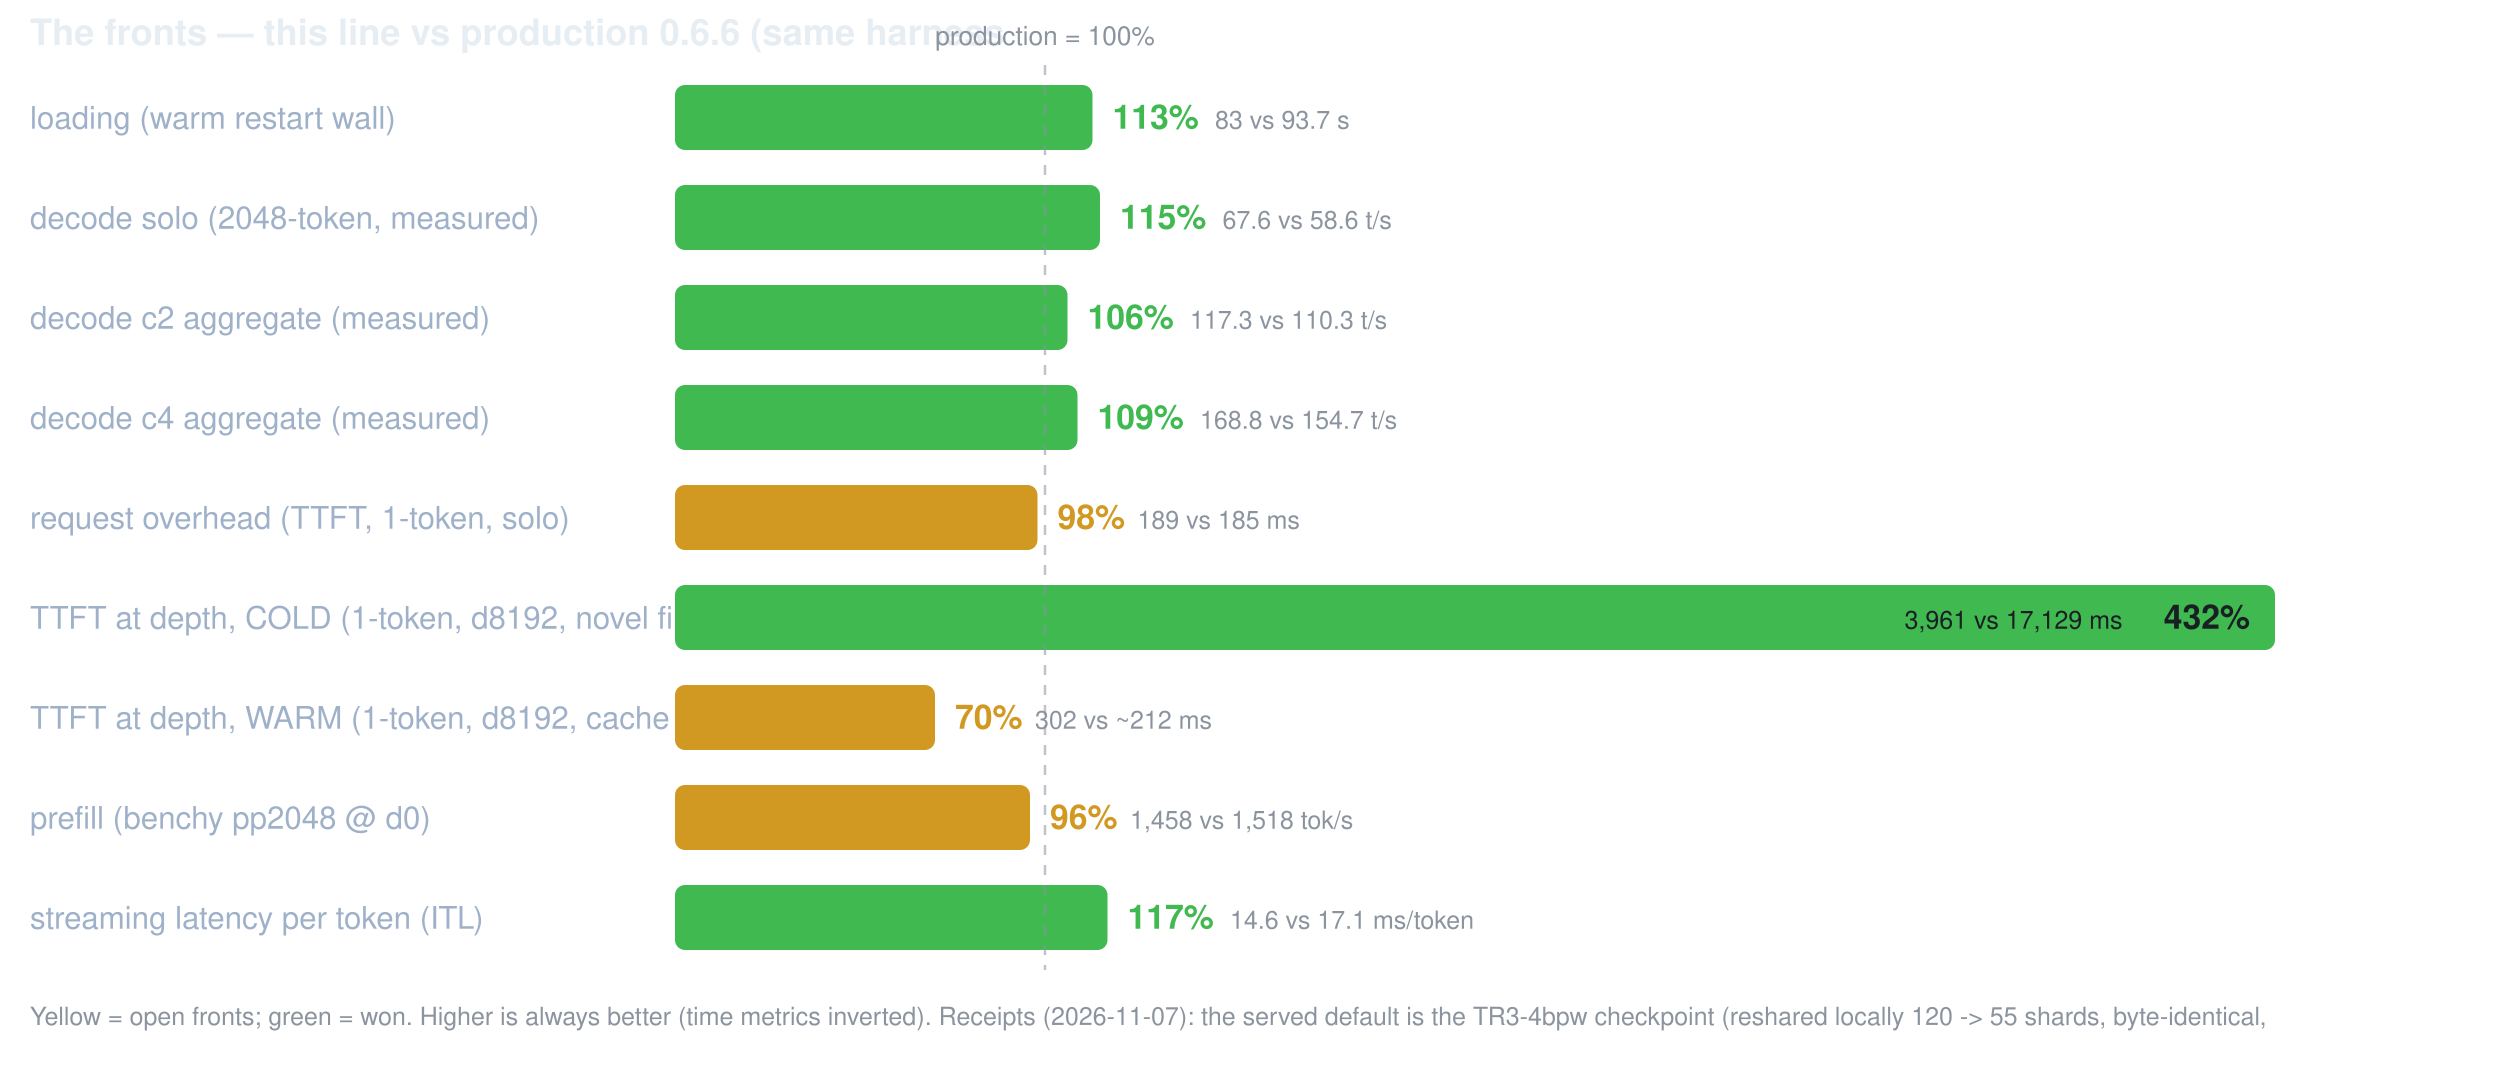
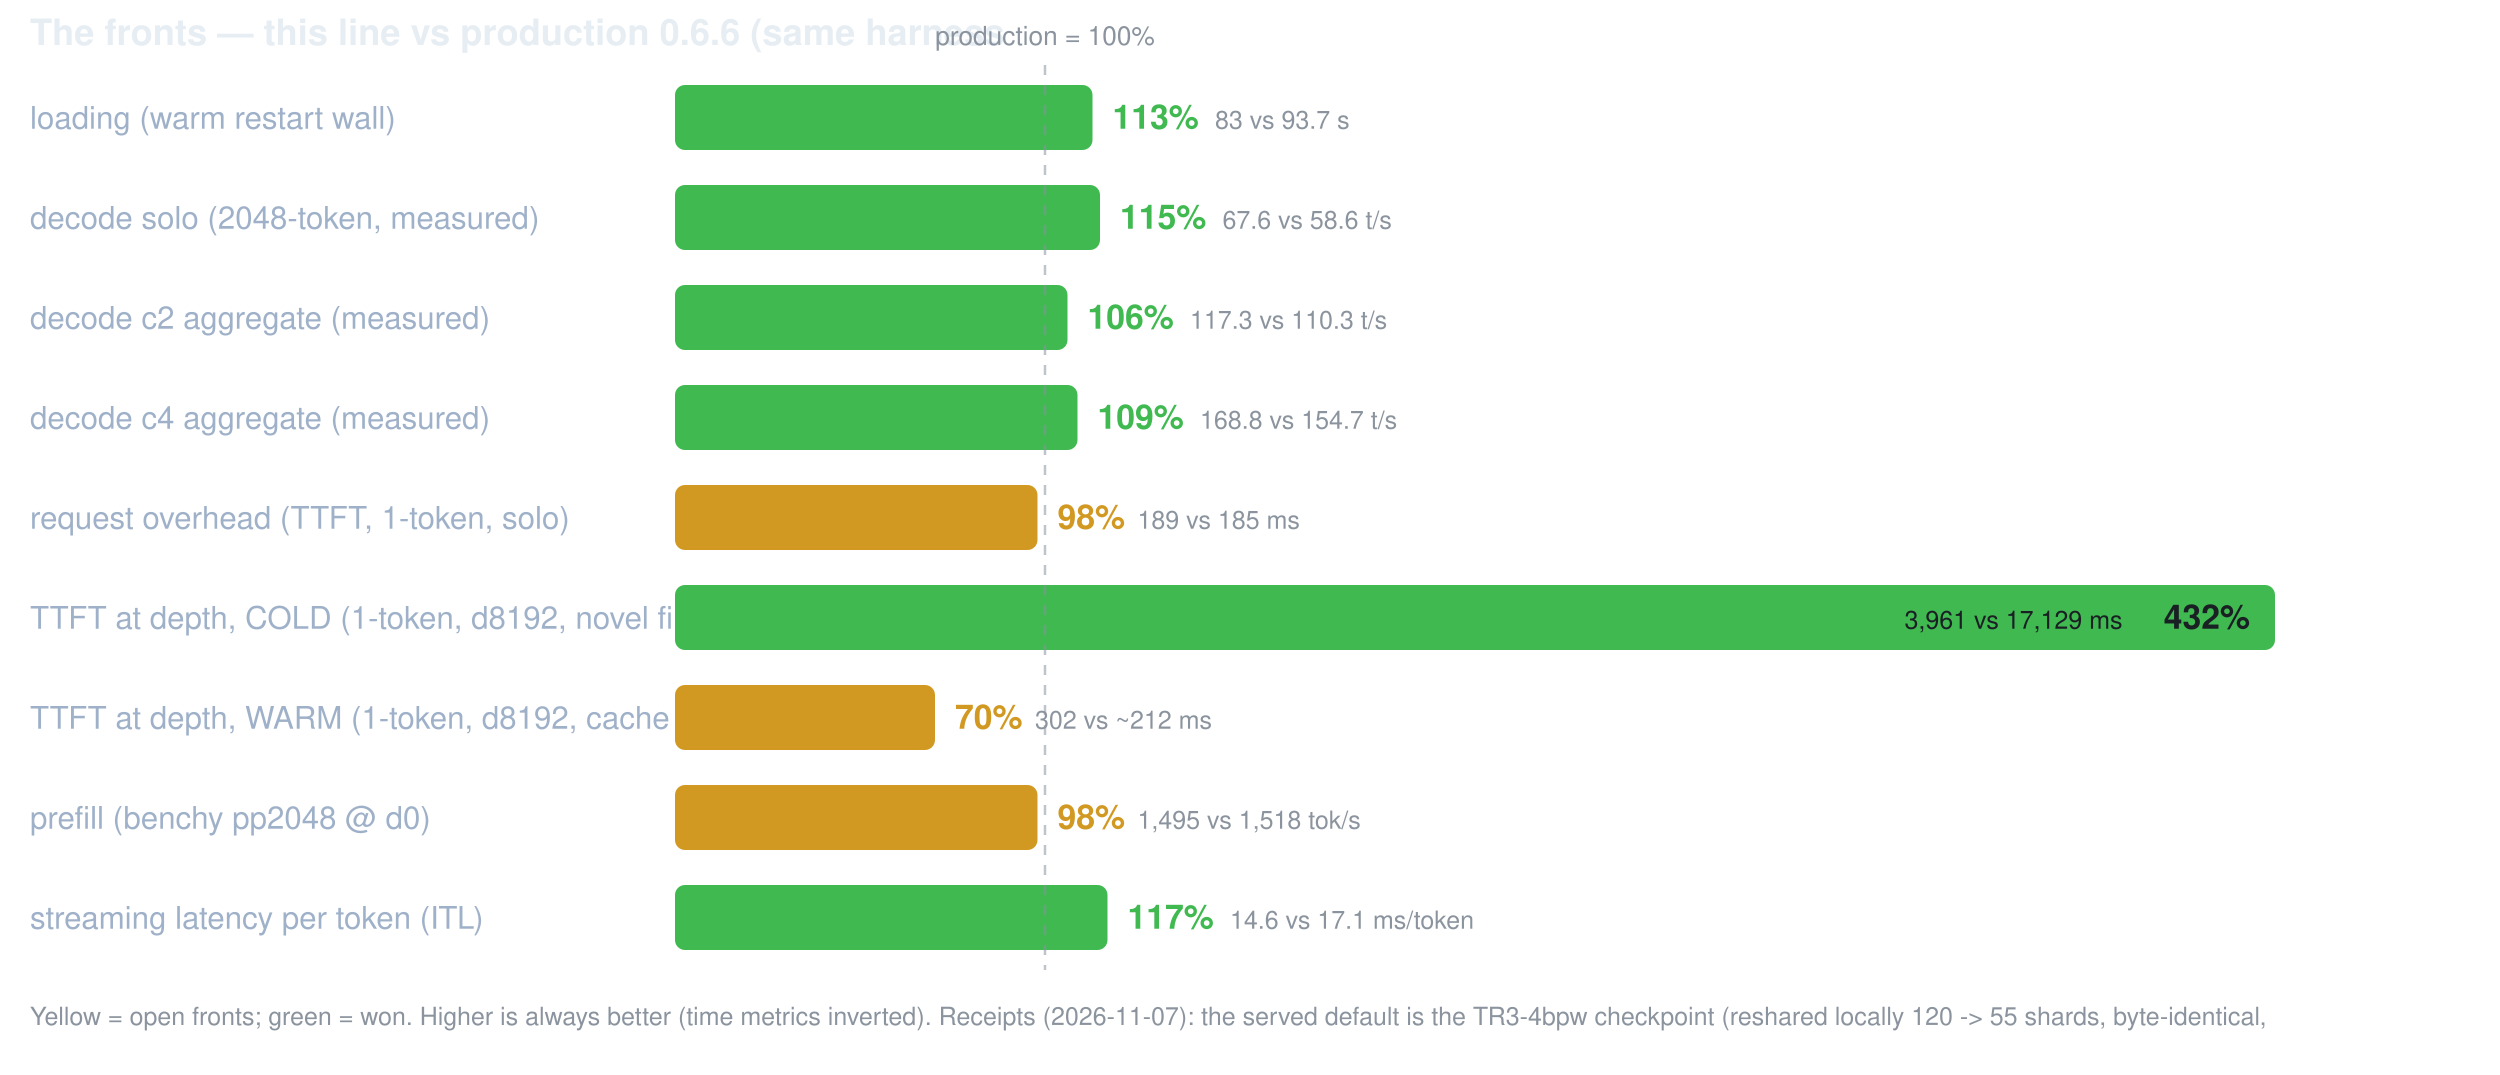
<svg xmlns="http://www.w3.org/2000/svg" viewBox="0 0 1000 430" width="1000" height="430" font-family="ui-sans-serif, -apple-system, 'Segoe UI', Helvetica, Arial, sans-serif">
  <text x="12" y="18" font-size="14.5" font-weight="700" fill="#e6edf3">The fronts — this line vs production 0.6.6 (same harness</text>
  <text x="418" y="18" font-size="10.5" fill="#8b949e" text-anchor="middle">production = 100%</text>
  <g>
    <text x="12" y="51.5" font-size="12.5" fill="#9fb1c9">loading (warm restart wall)</text>
    <rect x="270" y="34" width="167" height="26" rx="4" fill="#3fb950" />
    <text x="445" y="51.5" font-size="13.5" font-weight="700" fill="#3fb950">113%</text>
    <text x="486" y="51.5" font-size="10" fill="#8b949e">83 vs 93.7 s</text>
    <text x="12" y="91.5" font-size="12.5" fill="#9fb1c9">decode solo (2048-token, measured)</text>
    <rect x="270" y="74" width="170" height="26" rx="4" fill="#3fb950" />
    <text x="448" y="91.5" font-size="13.5" font-weight="700" fill="#3fb950">115%</text>
    <text x="489" y="91.5" font-size="10" fill="#8b949e">67.6 vs 58.6 t/s</text>
    <text x="12" y="131.5" font-size="12.5" fill="#9fb1c9">decode c2 aggregate (measured)</text>
    <rect x="270" y="114" width="157" height="26" rx="4" fill="#3fb950" />
    <text x="435" y="131.5" font-size="13.5" font-weight="700" fill="#3fb950">106%</text>
    <text x="476" y="131.5" font-size="10" fill="#8b949e">117.3 vs 110.3 t/s</text>
    <text x="12" y="171.5" font-size="12.5" fill="#9fb1c9">decode c4 aggregate (measured)</text>
    <rect x="270" y="154" width="161" height="26" rx="4" fill="#3fb950" />
    <text x="439" y="171.5" font-size="13.5" font-weight="700" fill="#3fb950">109%</text>
    <text x="480" y="171.5" font-size="10" fill="#8b949e">168.8 vs 154.7 t/s</text>
    <text x="12" y="211.5" font-size="12.5" fill="#9fb1c9">request overhead (TTFT, 1-token, solo)</text>
    <rect x="270" y="194" width="145" height="26" rx="4" fill="#d29922" />
    <text x="423" y="211.5" font-size="13.5" font-weight="700" fill="#d29922">98%</text>
    <text x="455" y="211.5" font-size="10" fill="#8b949e">189 vs 185 ms</text>
    <text x="12" y="251.5" font-size="12.5" fill="#9fb1c9">TTFT at depth, COLD (1-token, d8192, novel fill)</text>
    <rect x="270" y="234" width="640" height="26" rx="4" fill="#3fb950" />
    <text x="900" y="251.5" font-size="13.5" font-weight="700" fill="#1a1f24" text-anchor="end">432%</text>
    <text x="849" y="251.5" font-size="10" fill="#1a1f24" text-anchor="end">3,961 vs 17,129 ms</text>
    <text x="12" y="291.5" font-size="12.5" fill="#9fb1c9">TTFT at depth, WARM (1-token, d8192, cache hit)</text>
    <rect x="270" y="274" width="104" height="26" rx="4" fill="#d29922" />
    <text x="382" y="291.5" font-size="13.5" font-weight="700" fill="#d29922">70%</text>
    <text x="414" y="291.5" font-size="10" fill="#8b949e">302 vs ~212 ms</text>
    <text x="12" y="331.5" font-size="12.5" fill="#9fb1c9">prefill (benchy pp2048 @ d0)</text>
-     <rect x="270" y="314" width="142" height="26" rx="4" fill="#d29922" />
-     <text x="420" y="331.5" font-size="13.5" font-weight="700" fill="#d29922">96%</text>
-     <text x="452" y="331.5" font-size="10" fill="#8b949e">1,458 vs 1,518 tok/s</text>
+     <rect x="270" y="314" width="145" height="26" rx="4" fill="#d29922" />
+     <text x="423" y="331.5" font-size="13.5" font-weight="700" fill="#d29922">98%</text>
+     <text x="455" y="331.5" font-size="10" fill="#8b949e">1,495 vs 1,518 tok/s</text>
    <text x="12" y="371.5" font-size="12.5" fill="#9fb1c9">streaming latency per token (ITL)</text>
    <rect x="270" y="354" width="173" height="26" rx="4" fill="#3fb950" />
    <text x="451" y="371.5" font-size="13.5" font-weight="700" fill="#3fb950">117%</text>
    <text x="492" y="371.5" font-size="10" fill="#8b949e">14.6 vs 17.1 ms/token</text>
  </g>
  <line x1="418" y1="26" x2="418" y2="388" stroke="#8b949e" stroke-opacity="0.55" stroke-dasharray="4 4" />
  <text x="12" y="410" font-size="10" fill="#8b949e">Yellow = open fronts; green = won. Higher is always better (time metrics inverted). Receipts (2026-11-07): the served default is the TR3-4bpw checkpoint (reshared locally 120 -&gt; 55 shards, byte-identical,</text>
</svg>
